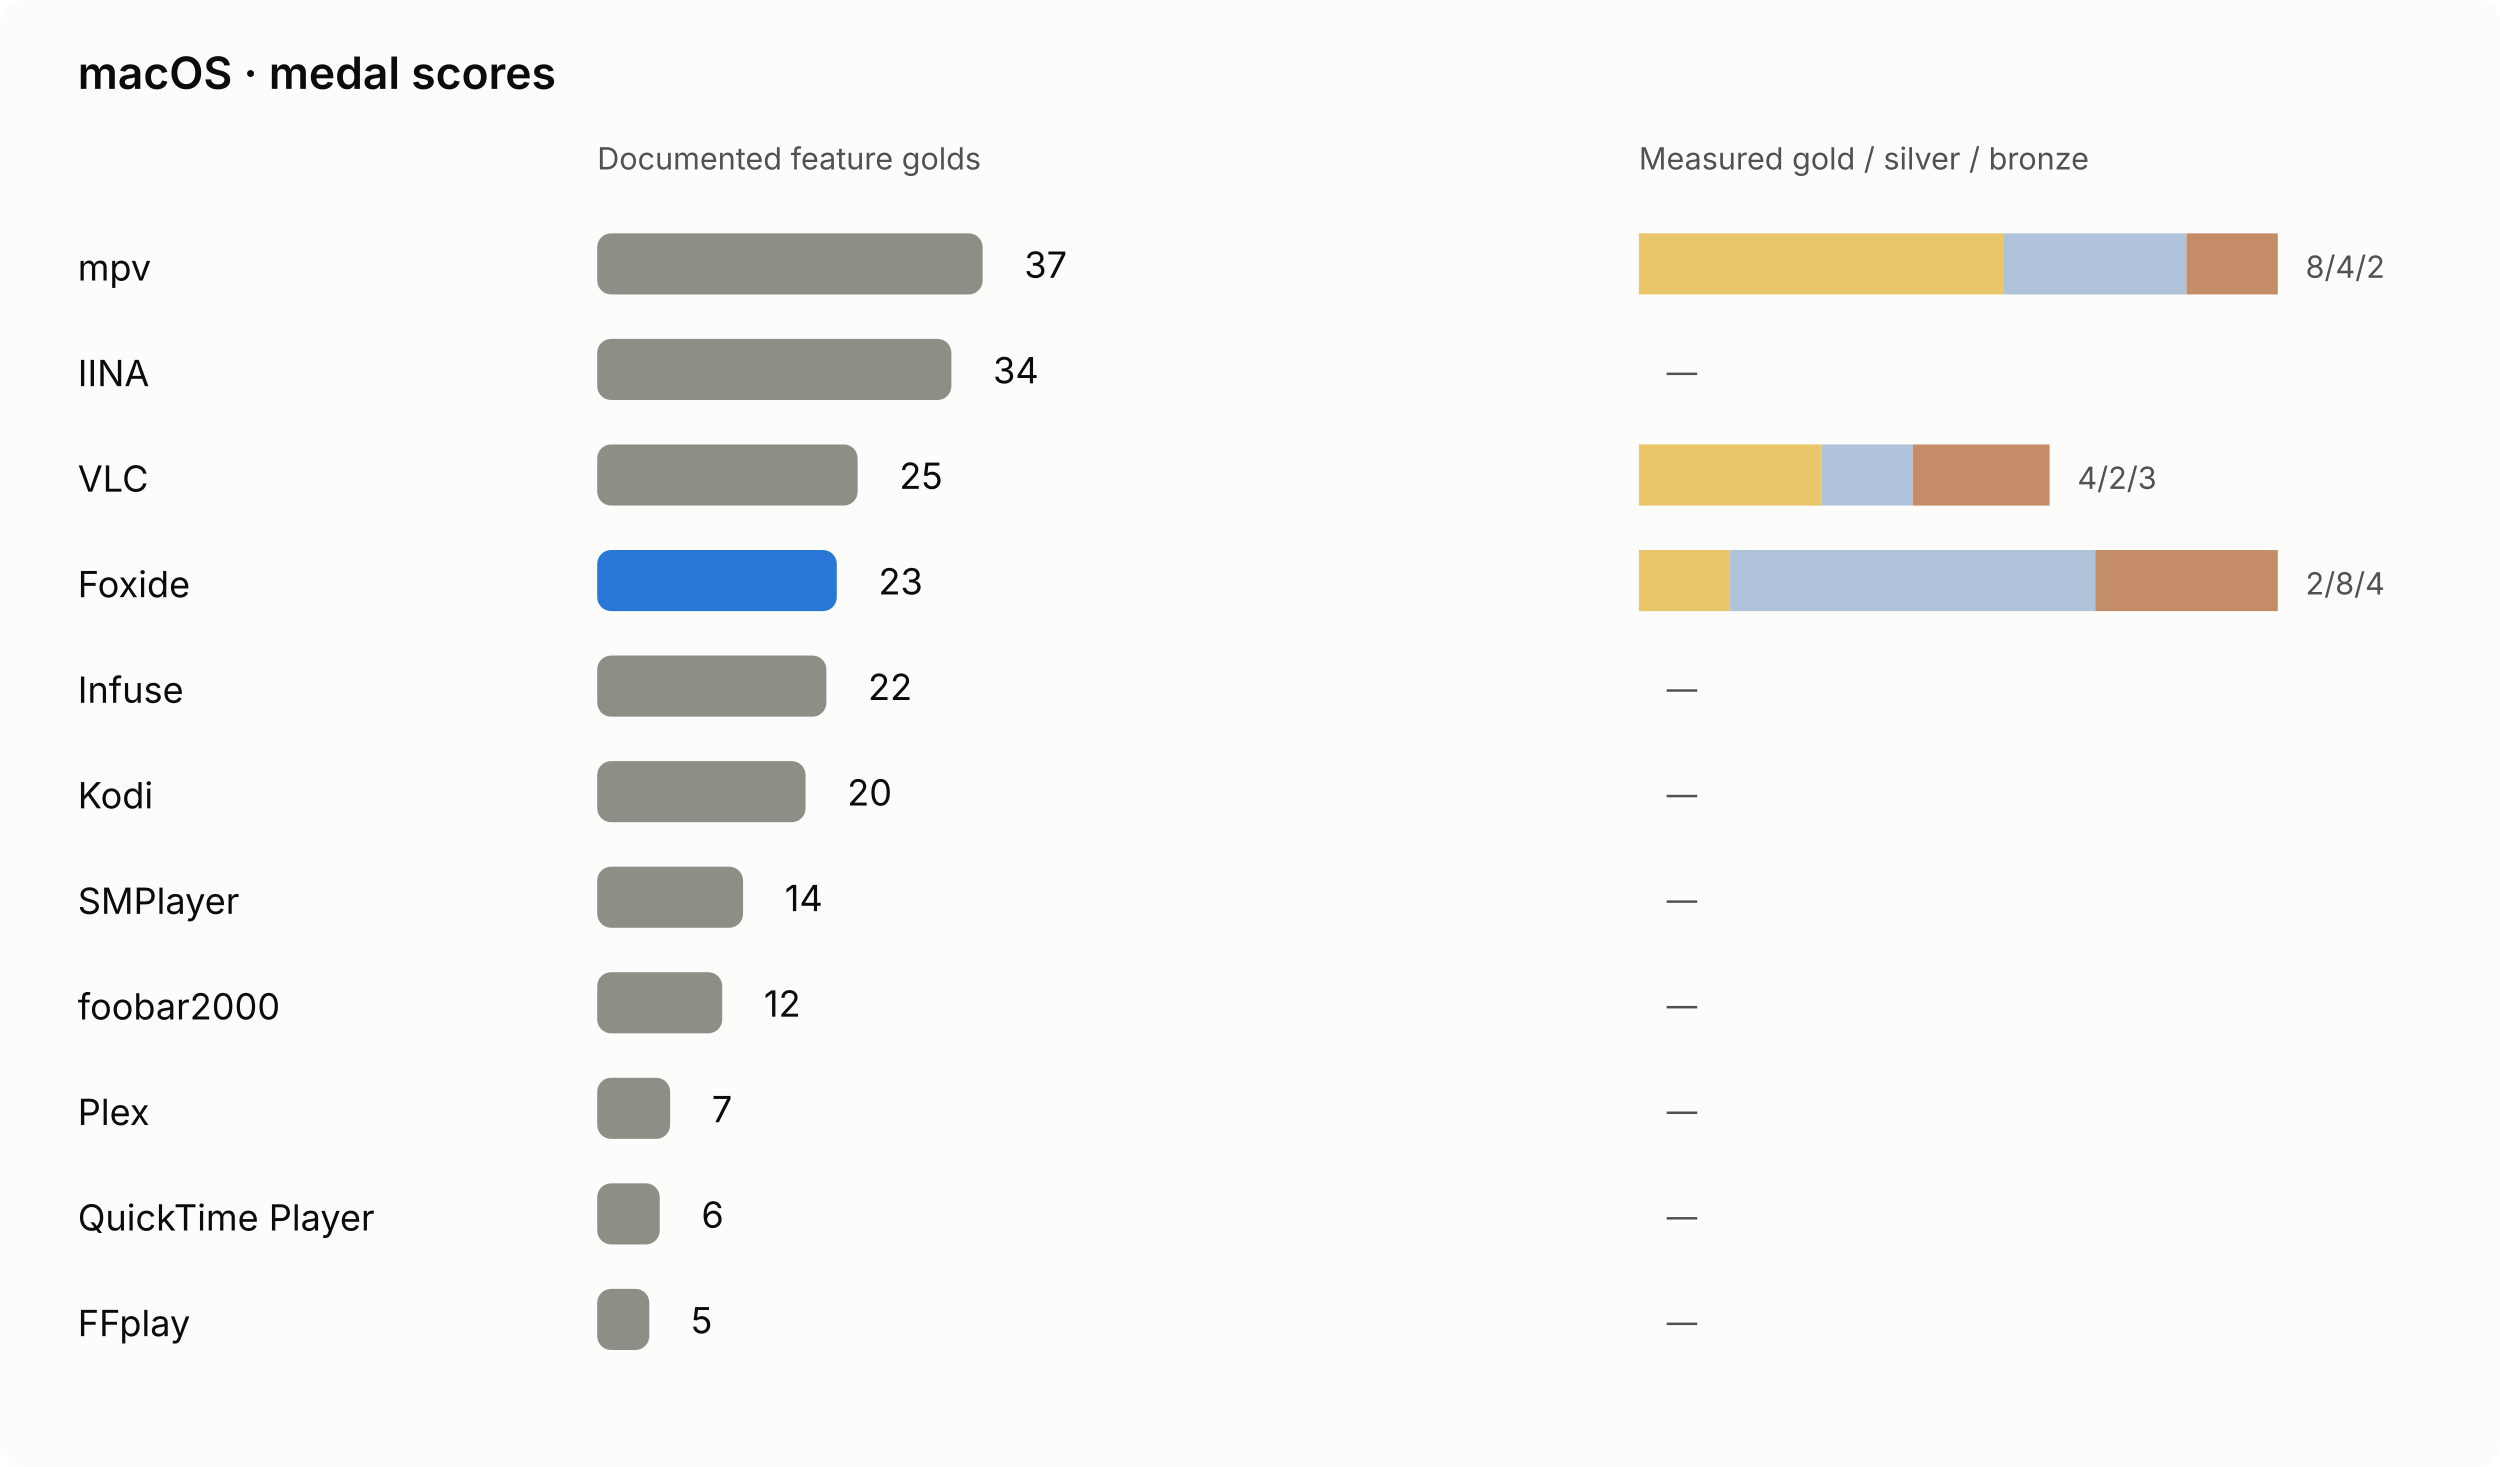
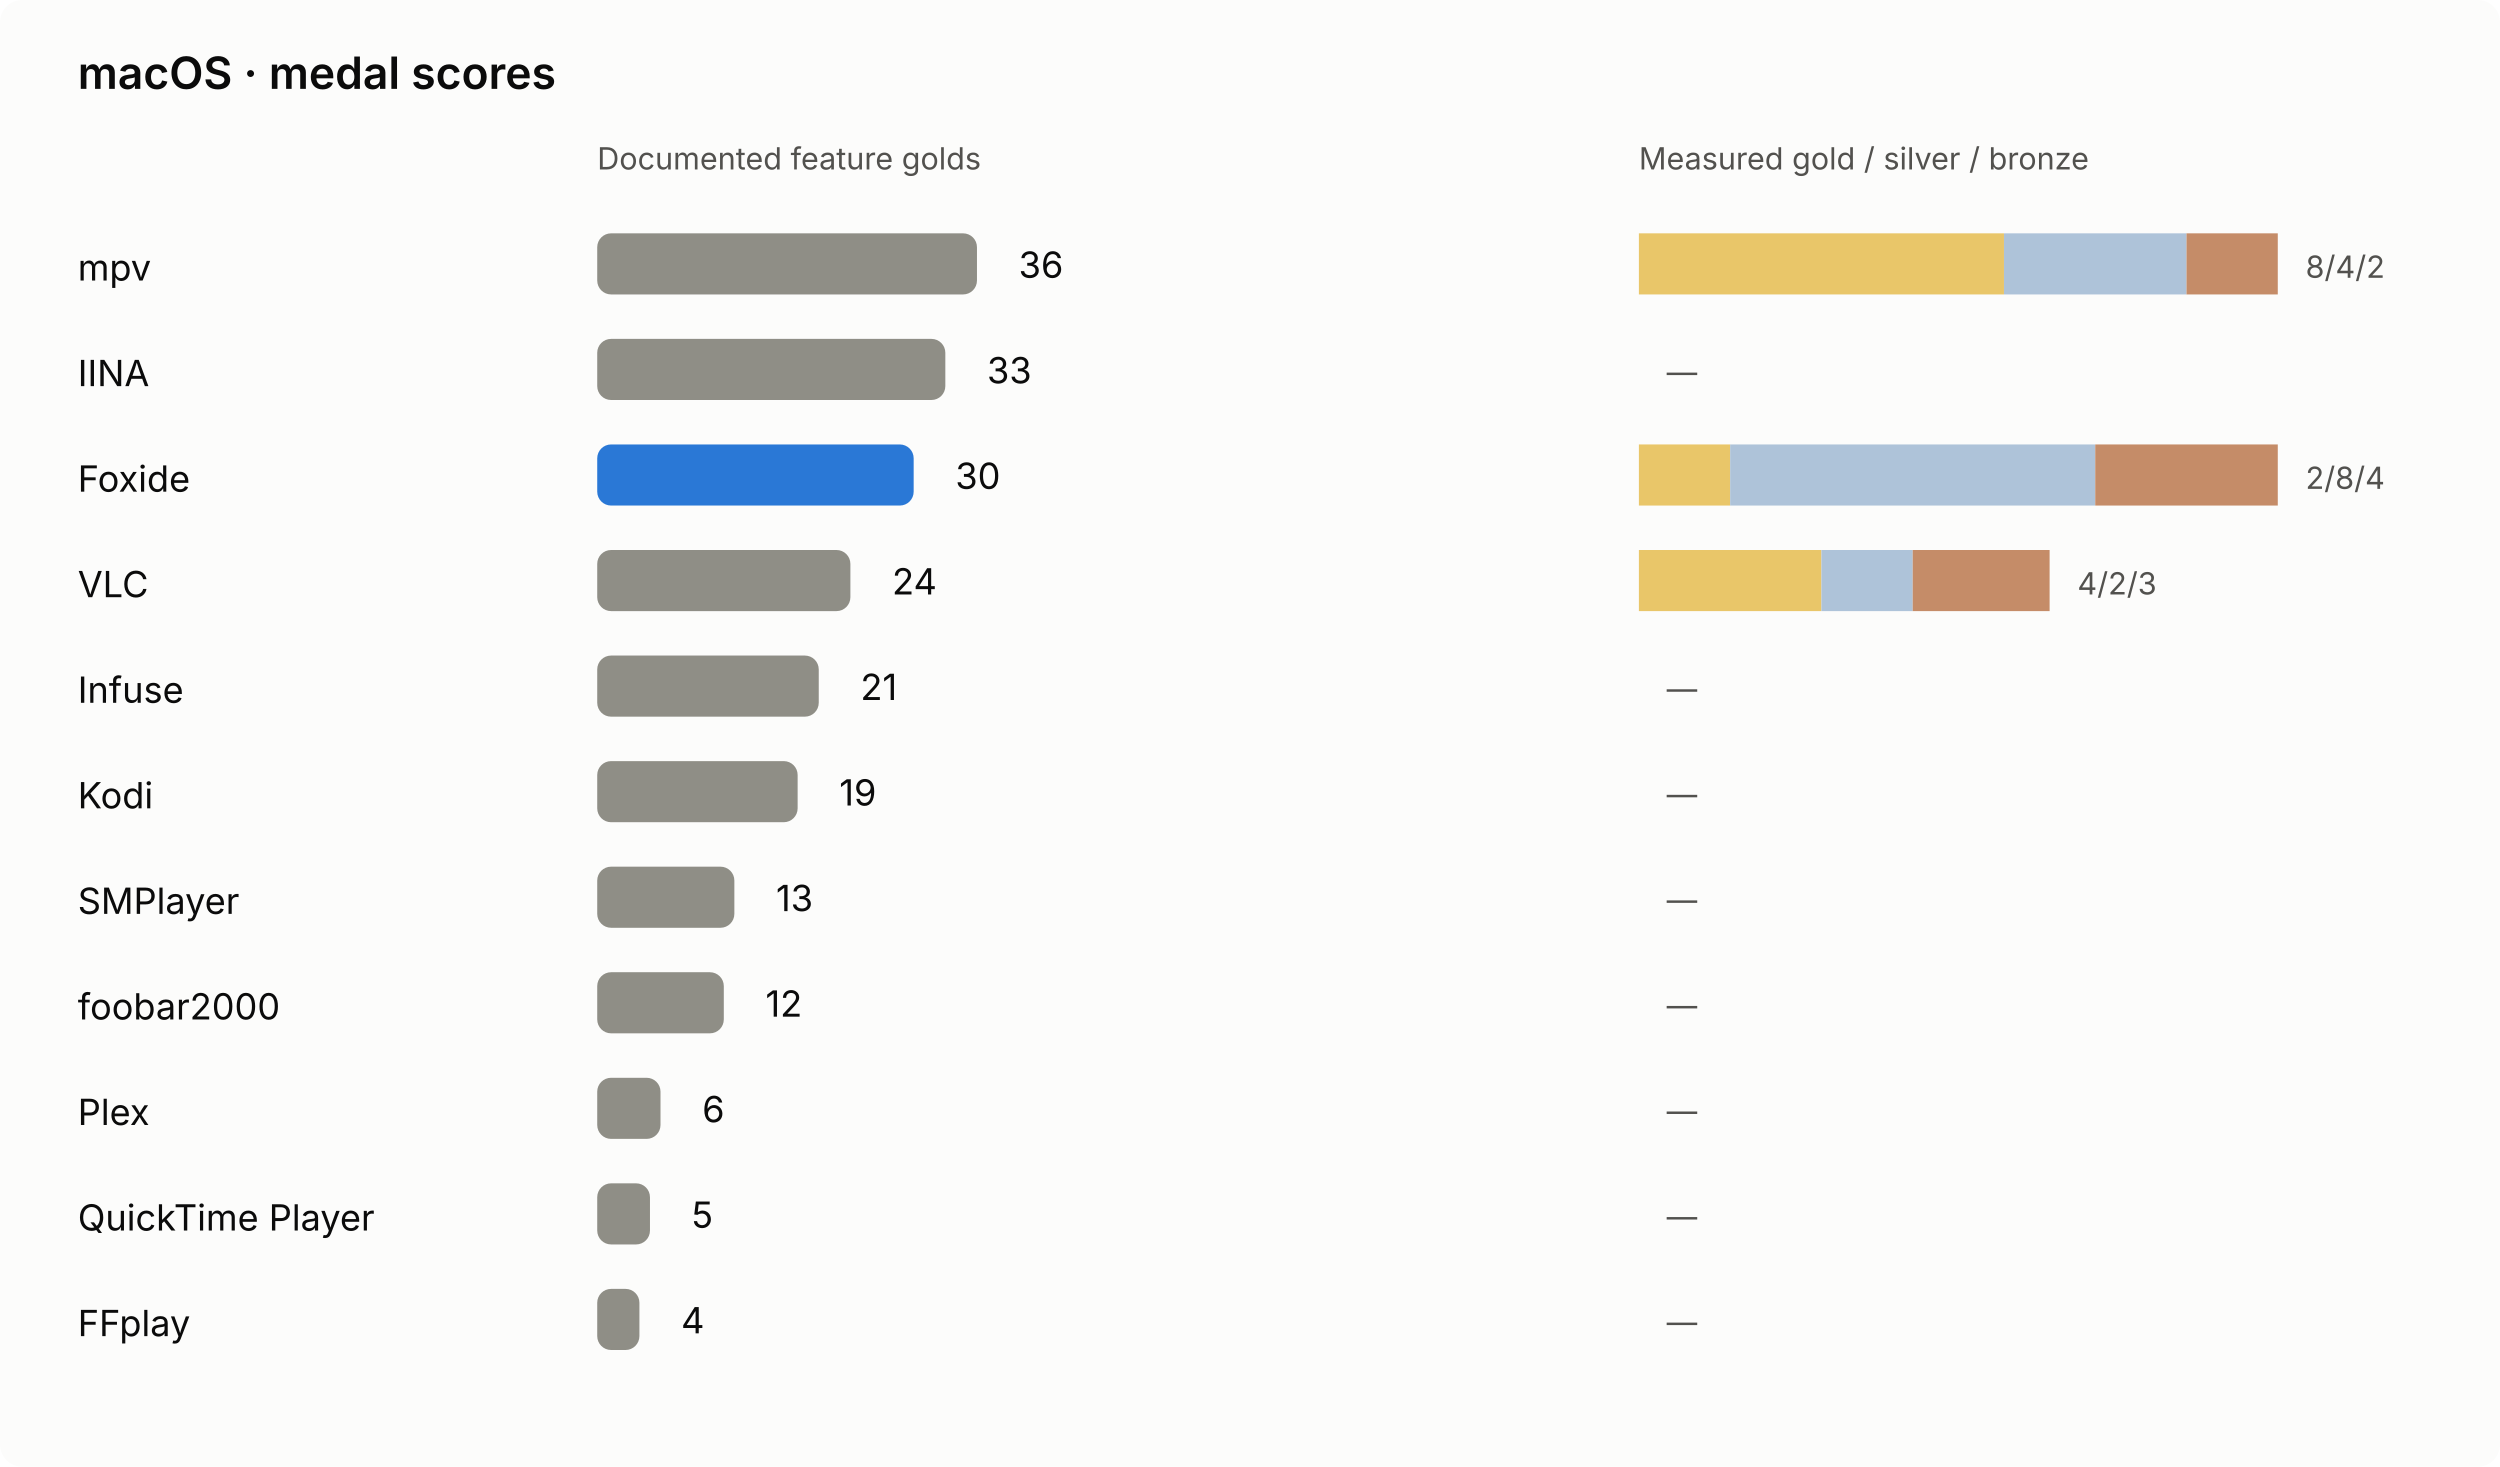
<svg xmlns="http://www.w3.org/2000/svg" viewBox="0 0 900 528" role="img" aria-labelledby="macos-chart-title macos-chart-desc">
  <rect width="900" height="528" rx="8" class="bg" />
  <style>text{font:13px system-ui,-apple-system,'Segoe UI',sans-serif;fill:#0b0b0b}.sub{fill:#52514e;font-size:11px}.title{font-size:16px;font-weight:600}.bg{fill:#fcfcfb}.bar{fill:#8f8e86}.foxide{fill:#2a78d6}.winner{font-weight:700}@media(prefers-color-scheme:dark){.bg{fill:#1a1a19}text{fill:#f0efec}.sub{fill:#c3c2b7}.foxide{fill:#3987e5}}</style>
  <g>
    <text class="title" x="28" y="32" font-size="22">macOS · medal scores</text>
    <text x="215" y="61" font-size="12" class="sub">Documented feature golds</text>
    <text x="590" y="61" font-size="12" class="sub">Measured gold / silver / bronze</text>
    <text x="28" y="101" font-size="12">mpv</text>
-     <rect x="215" y="84" width="138.75" height="22" rx="5" fill="#8f8e86" />
-     <text x="368.75" y="100" font-size="13">37</text>
+     <rect x="215" y="84" width="136.71" height="22" rx="5" fill="#8f8e86" />
+     <text x="366.71" y="100" font-size="13">36</text>
    <rect x="590.00" y="84" width="131.43" height="22" fill="#e9c669" />
    <rect x="721.43" y="84" width="65.71" height="22" fill="#aec3d9" />
    <rect x="787.14" y="84" width="32.86" height="22" fill="#c58c68" />
    <text x="830.00" y="100" class="sub" font-size="12">8/4/2</text>
    <text x="28" y="139" font-size="12">IINA</text>
-     <rect x="215" y="122" width="127.50" height="22" rx="5" fill="#8f8e86" />
-     <text x="357.50" y="138" font-size="13">34</text>
+     <rect x="215" y="122" width="125.32" height="22" rx="5" fill="#8f8e86" />
+     <text x="355.32" y="138" font-size="13">33</text>
    <rect x="590.00" y="122" width="0.00" height="22" fill="#e9c669" />
    <rect x="590.00" y="122" width="0.00" height="22" fill="#aec3d9" />
    <rect x="590.00" y="122" width="0.00" height="22" fill="#c58c68" />
    <text x="600.00" y="138" class="sub" font-size="12">—</text>
-     <text x="28" y="177" font-size="12">VLC</text>
-     <rect x="215" y="160" width="93.75" height="22" rx="5" fill="#8f8e86" />
-     <text x="323.75" y="176" font-size="13">25</text>
-     <rect x="590.00" y="160" width="65.71" height="22" fill="#e9c669" />
-     <rect x="655.71" y="160" width="32.86" height="22" fill="#aec3d9" />
-     <rect x="688.57" y="160" width="49.29" height="22" fill="#c58c68" />
-     <text x="747.86" y="176" class="sub" font-size="12">4/2/3</text>
-     <text x="28" y="215" font-size="12">Foxide</text>
-     <rect x="215" y="198" width="86.25" height="22" rx="5" fill="#2a78d6" />
-     <text x="316.25" y="214" font-size="13">23</text>
-     <rect x="590.00" y="198" width="32.86" height="22" fill="#e9c669" />
-     <rect x="622.86" y="198" width="131.43" height="22" fill="#aec3d9" />
-     <rect x="754.29" y="198" width="65.71" height="22" fill="#c58c68" />
-     <text x="830.00" y="214" class="sub" font-size="12">2/8/4</text>
+     <text x="28" y="177" font-size="12">Foxide</text>
+     <rect x="215" y="160" width="113.92" height="22" rx="5" fill="#2a78d6" />
+     <text x="343.92" y="176" font-size="13">30</text>
+     <rect x="590.00" y="160" width="32.86" height="22" fill="#e9c669" />
+     <rect x="622.86" y="160" width="131.43" height="22" fill="#aec3d9" />
+     <rect x="754.29" y="160" width="65.71" height="22" fill="#c58c68" />
+     <text x="830.00" y="176" class="sub" font-size="12">2/8/4</text>
+     <text x="28" y="215" font-size="12">VLC</text>
+     <rect x="215" y="198" width="91.14" height="22" rx="5" fill="#8f8e86" />
+     <text x="321.14" y="214" font-size="13">24</text>
+     <rect x="590.00" y="198" width="65.71" height="22" fill="#e9c669" />
+     <rect x="655.71" y="198" width="32.86" height="22" fill="#aec3d9" />
+     <rect x="688.57" y="198" width="49.29" height="22" fill="#c58c68" />
+     <text x="747.86" y="214" class="sub" font-size="12">4/2/3</text>
    <text x="28" y="253" font-size="12">Infuse</text>
-     <rect x="215" y="236" width="82.50" height="22" rx="5" fill="#8f8e86" />
-     <text x="312.50" y="252" font-size="13">22</text>
+     <rect x="215" y="236" width="79.75" height="22" rx="5" fill="#8f8e86" />
+     <text x="309.75" y="252" font-size="13">21</text>
    <rect x="590.00" y="236" width="0.00" height="22" fill="#e9c669" />
    <rect x="590.00" y="236" width="0.00" height="22" fill="#aec3d9" />
    <rect x="590.00" y="236" width="0.00" height="22" fill="#c58c68" />
    <text x="600.00" y="252" class="sub" font-size="12">—</text>
    <text x="28" y="291" font-size="12">Kodi</text>
-     <rect x="215" y="274" width="75.00" height="22" rx="5" fill="#8f8e86" />
-     <text x="305.00" y="290" font-size="13">20</text>
+     <rect x="215" y="274" width="72.15" height="22" rx="5" fill="#8f8e86" />
+     <text x="302.15" y="290" font-size="13">19</text>
    <rect x="590.00" y="274" width="0.00" height="22" fill="#e9c669" />
    <rect x="590.00" y="274" width="0.00" height="22" fill="#aec3d9" />
    <rect x="590.00" y="274" width="0.00" height="22" fill="#c58c68" />
    <text x="600.00" y="290" class="sub" font-size="12">—</text>
    <text x="28" y="329" font-size="12">SMPlayer</text>
-     <rect x="215" y="312" width="52.50" height="22" rx="5" fill="#8f8e86" />
-     <text x="282.50" y="328" font-size="13">14</text>
+     <rect x="215" y="312" width="49.37" height="22" rx="5" fill="#8f8e86" />
+     <text x="279.37" y="328" font-size="13">13</text>
    <rect x="590.00" y="312" width="0.00" height="22" fill="#e9c669" />
    <rect x="590.00" y="312" width="0.00" height="22" fill="#aec3d9" />
    <rect x="590.00" y="312" width="0.00" height="22" fill="#c58c68" />
    <text x="600.00" y="328" class="sub" font-size="12">—</text>
    <text x="28" y="367" font-size="12">foobar2000</text>
-     <rect x="215" y="350" width="45.00" height="22" rx="5" fill="#8f8e86" />
-     <text x="275.00" y="366" font-size="13">12</text>
+     <rect x="215" y="350" width="45.57" height="22" rx="5" fill="#8f8e86" />
+     <text x="275.57" y="366" font-size="13">12</text>
    <rect x="590.00" y="350" width="0.00" height="22" fill="#e9c669" />
    <rect x="590.00" y="350" width="0.00" height="22" fill="#aec3d9" />
    <rect x="590.00" y="350" width="0.00" height="22" fill="#c58c68" />
    <text x="600.00" y="366" class="sub" font-size="12">—</text>
    <text x="28" y="405" font-size="12">Plex</text>
-     <rect x="215" y="388" width="26.25" height="22" rx="5" fill="#8f8e86" />
-     <text x="256.25" y="404" font-size="13">7</text>
+     <rect x="215" y="388" width="22.78" height="22" rx="5" fill="#8f8e86" />
+     <text x="252.78" y="404" font-size="13">6</text>
    <rect x="590.00" y="388" width="0.00" height="22" fill="#e9c669" />
    <rect x="590.00" y="388" width="0.00" height="22" fill="#aec3d9" />
    <rect x="590.00" y="388" width="0.00" height="22" fill="#c58c68" />
    <text x="600.00" y="404" class="sub" font-size="12">—</text>
    <text x="28" y="443" font-size="12">QuickTime Player</text>
-     <rect x="215" y="426" width="22.50" height="22" rx="5" fill="#8f8e86" />
-     <text x="252.50" y="442" font-size="13">6</text>
+     <rect x="215" y="426" width="18.99" height="22" rx="5" fill="#8f8e86" />
+     <text x="248.99" y="442" font-size="13">5</text>
    <rect x="590.00" y="426" width="0.00" height="22" fill="#e9c669" />
    <rect x="590.00" y="426" width="0.00" height="22" fill="#aec3d9" />
    <rect x="590.00" y="426" width="0.00" height="22" fill="#c58c68" />
    <text x="600.00" y="442" class="sub" font-size="12">—</text>
    <text x="28" y="481" font-size="12">FFplay</text>
-     <rect x="215" y="464" width="18.75" height="22" rx="5" fill="#8f8e86" />
-     <text x="248.75" y="480" font-size="13">5</text>
+     <rect x="215" y="464" width="15.19" height="22" rx="5" fill="#8f8e86" />
+     <text x="245.19" y="480" font-size="13">4</text>
    <rect x="590.00" y="464" width="0.00" height="22" fill="#e9c669" />
    <rect x="590.00" y="464" width="0.00" height="22" fill="#aec3d9" />
    <rect x="590.00" y="464" width="0.00" height="22" fill="#c58c68" />
    <text x="600.00" y="480" class="sub" font-size="12">—</text>
  </g>
</svg>
